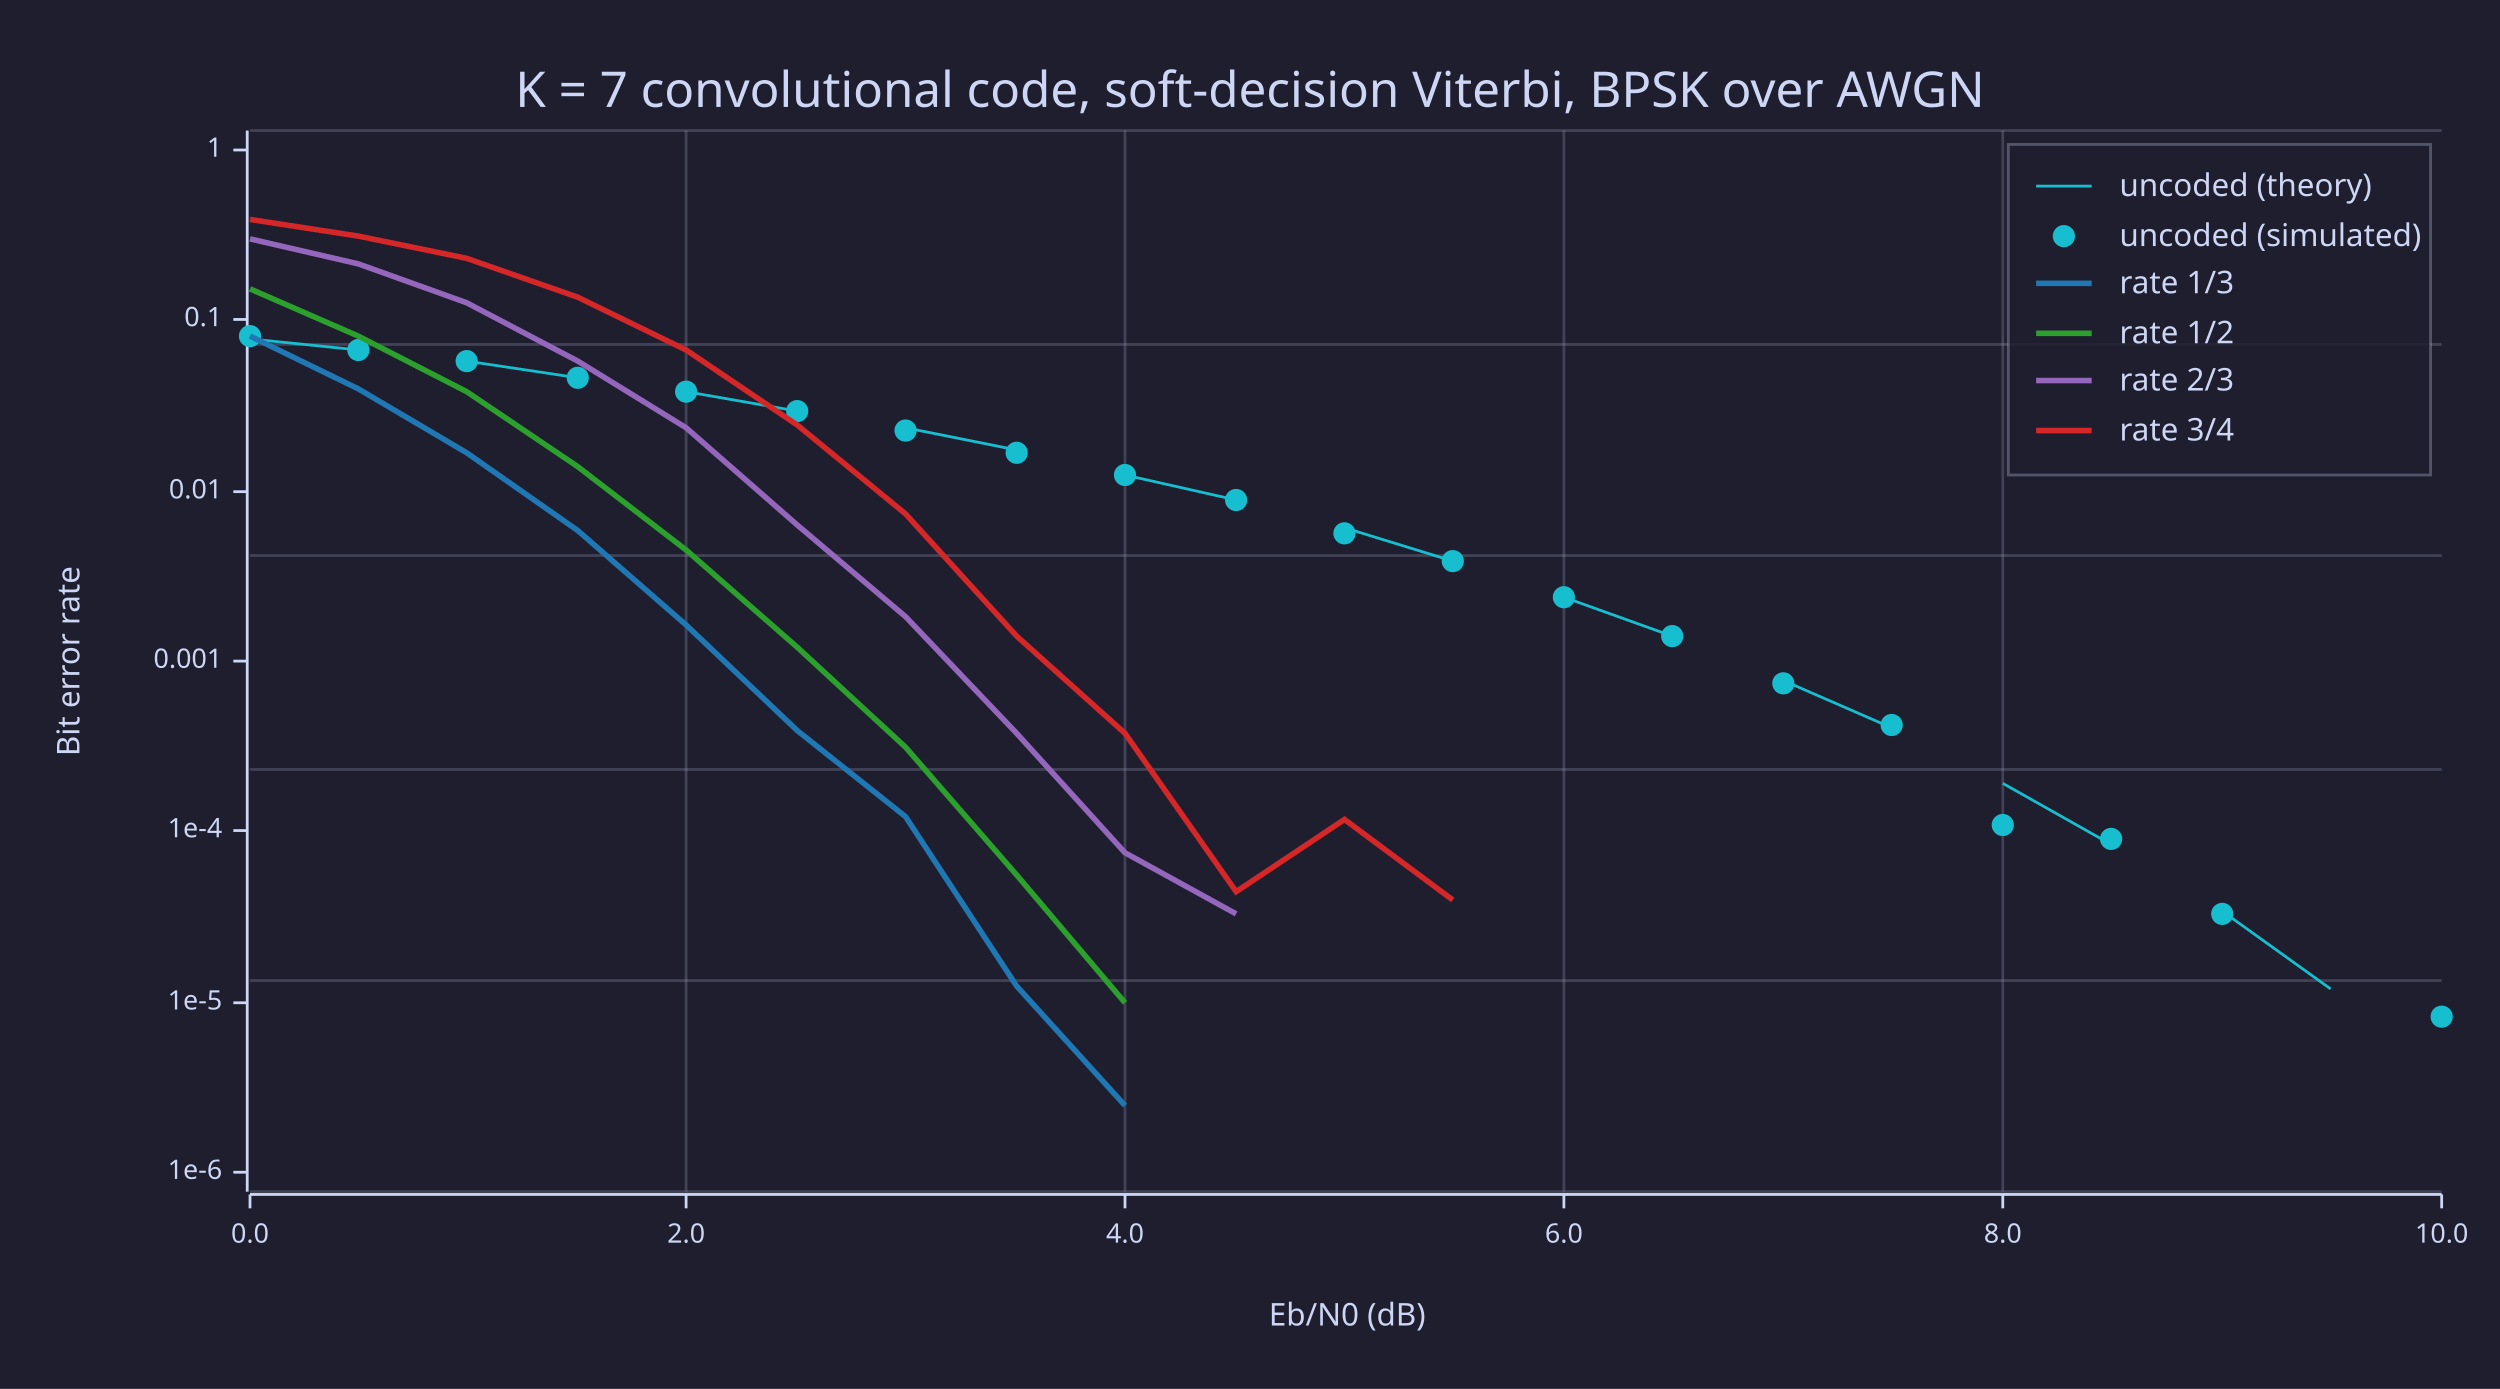
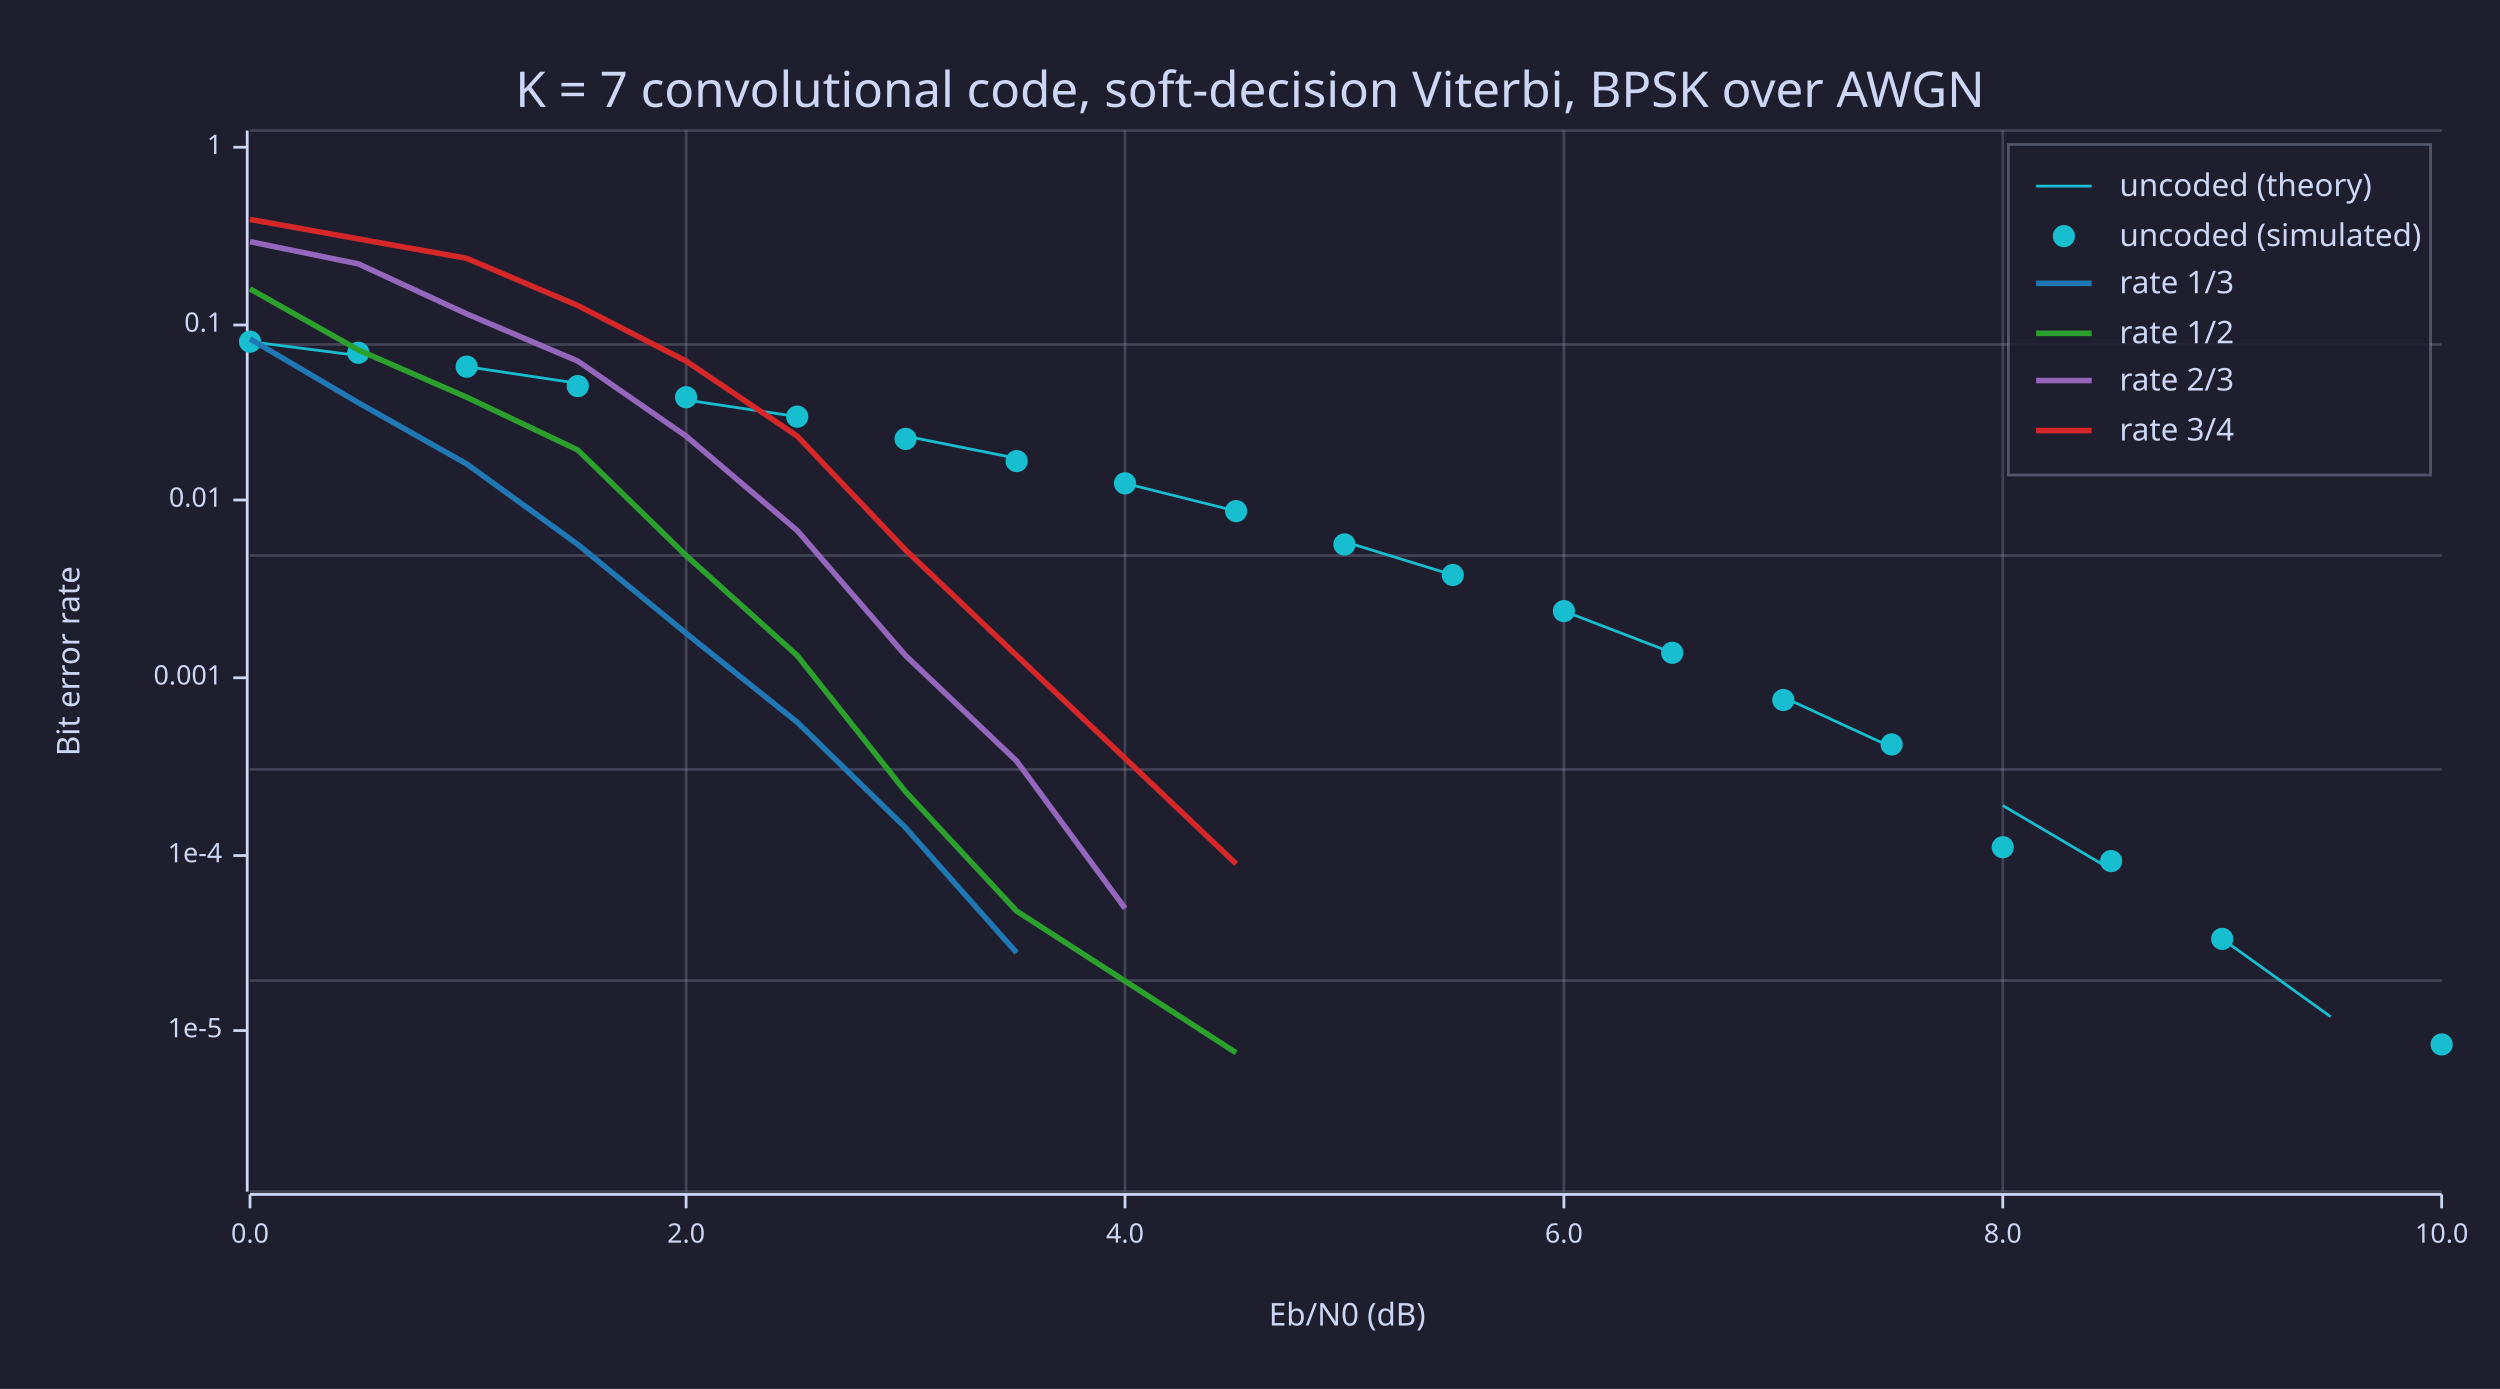
<svg xmlns="http://www.w3.org/2000/svg" width="900" height="500" viewBox="0 0 900 500">
  <rect x="0" y="0" width="900" height="500" opacity="1" fill="#1E1E2E" stroke="none" />
  <text x="450" y="25" dy="0.76em" text-anchor="middle" font-family="sans-serif" font-size="17.742" opacity="1" fill="#CDD6F4">
K = 7 convolutional code, soft-decision Viterbi, BPSK over AWGN
</text>
  <text x="20" y="238" dy="0.76em" text-anchor="middle" font-family="sans-serif" font-size="11.29" opacity="1" fill="#CDD6F4" transform="rotate(270, 20, 238)">
Bit error rate
</text>
  <text x="485" y="480" dy="-0.5ex" text-anchor="middle" font-family="sans-serif" font-size="11.29" opacity="1" fill="#CDD6F4">
Eb/N0 (dB)
</text>
  <polyline fill="none" opacity="1" stroke="#CDD6F4" stroke-width="1" points="89,47 89,429 " />
-   <text x="80" y="422" dy="0.5ex" text-anchor="end" font-family="sans-serif" font-size="9.677" opacity="1" fill="#CDD6F4">
- 1e-6
- </text>
-   <polyline fill="none" opacity="1" stroke="#CDD6F4" stroke-width="1" points="84,422 89,422 " />
-   <text x="80" y="361" dy="0.5ex" text-anchor="end" font-family="sans-serif" font-size="9.677" opacity="1" fill="#CDD6F4">
+   <text x="80" y="371" dy="0.5ex" text-anchor="end" font-family="sans-serif" font-size="9.677" opacity="1" fill="#CDD6F4">
1e-5
</text>
-   <polyline fill="none" opacity="1" stroke="#CDD6F4" stroke-width="1" points="84,361 89,361 " />
-   <text x="80" y="299" dy="0.5ex" text-anchor="end" font-family="sans-serif" font-size="9.677" opacity="1" fill="#CDD6F4">
+   <polyline fill="none" opacity="1" stroke="#CDD6F4" stroke-width="1" points="84,371 89,371 " />
+   <text x="80" y="308" dy="0.5ex" text-anchor="end" font-family="sans-serif" font-size="9.677" opacity="1" fill="#CDD6F4">
1e-4
</text>
-   <polyline fill="none" opacity="1" stroke="#CDD6F4" stroke-width="1" points="84,299 89,299 " />
-   <text x="80" y="238" dy="0.5ex" text-anchor="end" font-family="sans-serif" font-size="9.677" opacity="1" fill="#CDD6F4">
+   <polyline fill="none" opacity="1" stroke="#CDD6F4" stroke-width="1" points="84,308 89,308 " />
+   <text x="80" y="244" dy="0.5ex" text-anchor="end" font-family="sans-serif" font-size="9.677" opacity="1" fill="#CDD6F4">
0.001
</text>
-   <polyline fill="none" opacity="1" stroke="#CDD6F4" stroke-width="1" points="84,238 89,238 " />
-   <text x="80" y="177" dy="0.5ex" text-anchor="end" font-family="sans-serif" font-size="9.677" opacity="1" fill="#CDD6F4">
+   <polyline fill="none" opacity="1" stroke="#CDD6F4" stroke-width="1" points="84,244 89,244 " />
+   <text x="80" y="180" dy="0.5ex" text-anchor="end" font-family="sans-serif" font-size="9.677" opacity="1" fill="#CDD6F4">
0.01
</text>
-   <polyline fill="none" opacity="1" stroke="#CDD6F4" stroke-width="1" points="84,177 89,177 " />
-   <text x="80" y="115" dy="0.5ex" text-anchor="end" font-family="sans-serif" font-size="9.677" opacity="1" fill="#CDD6F4">
+   <polyline fill="none" opacity="1" stroke="#CDD6F4" stroke-width="1" points="84,180 89,180 " />
+   <text x="80" y="117" dy="0.5ex" text-anchor="end" font-family="sans-serif" font-size="9.677" opacity="1" fill="#CDD6F4">
0.1
</text>
-   <polyline fill="none" opacity="1" stroke="#CDD6F4" stroke-width="1" points="84,115 89,115 " />
-   <text x="80" y="54" dy="0.5ex" text-anchor="end" font-family="sans-serif" font-size="9.677" opacity="1" fill="#CDD6F4">
+   <polyline fill="none" opacity="1" stroke="#CDD6F4" stroke-width="1" points="84,117 89,117 " />
+   <text x="80" y="53" dy="0.5ex" text-anchor="end" font-family="sans-serif" font-size="9.677" opacity="1" fill="#CDD6F4">
1
</text>
-   <polyline fill="none" opacity="1" stroke="#CDD6F4" stroke-width="1" points="84,54 89,54 " />
+   <polyline fill="none" opacity="1" stroke="#CDD6F4" stroke-width="1" points="84,53 89,53 " />
  <polyline fill="none" opacity="1" stroke="#CDD6F4" stroke-width="1" points="90,430 879,430 " />
  <text x="90" y="440" dy="0.76em" text-anchor="middle" font-family="sans-serif" font-size="9.677" opacity="1" fill="#CDD6F4">
0.0
</text>
  <polyline fill="none" opacity="1" stroke="#CDD6F4" stroke-width="1" points="90,430 90,435 " />
  <text x="247" y="440" dy="0.76em" text-anchor="middle" font-family="sans-serif" font-size="9.677" opacity="1" fill="#CDD6F4">
2.0
</text>
  <polyline fill="none" opacity="1" stroke="#CDD6F4" stroke-width="1" points="247,430 247,435 " />
  <text x="405" y="440" dy="0.76em" text-anchor="middle" font-family="sans-serif" font-size="9.677" opacity="1" fill="#CDD6F4">
4.0
</text>
  <polyline fill="none" opacity="1" stroke="#CDD6F4" stroke-width="1" points="405,430 405,435 " />
  <text x="563" y="440" dy="0.76em" text-anchor="middle" font-family="sans-serif" font-size="9.677" opacity="1" fill="#CDD6F4">
6.0
</text>
  <polyline fill="none" opacity="1" stroke="#CDD6F4" stroke-width="1" points="563,430 563,435 " />
  <text x="721" y="440" dy="0.76em" text-anchor="middle" font-family="sans-serif" font-size="9.677" opacity="1" fill="#CDD6F4">
8.0
</text>
  <polyline fill="none" opacity="1" stroke="#CDD6F4" stroke-width="1" points="721,430 721,435 " />
  <text x="879" y="440" dy="0.76em" text-anchor="middle" font-family="sans-serif" font-size="9.677" opacity="1" fill="#CDD6F4">
10.0
</text>
  <polyline fill="none" opacity="1" stroke="#CDD6F4" stroke-width="1" points="879,430 879,435 " />
  <polyline fill="none" opacity="0.3" stroke="#9696B4" stroke-width="1" points="90,429 879,429 " />
  <polyline fill="none" opacity="0.3" stroke="#9696B4" stroke-width="1" points="90,353 879,353 " />
  <polyline fill="none" opacity="0.3" stroke="#9696B4" stroke-width="1" points="90,277 879,277 " />
  <polyline fill="none" opacity="0.3" stroke="#9696B4" stroke-width="1" points="90,200 879,200 " />
  <polyline fill="none" opacity="0.3" stroke="#9696B4" stroke-width="1" points="90,124 879,124 " />
  <polyline fill="none" opacity="0.3" stroke="#9696B4" stroke-width="1" points="90,47 879,47 " />
  <polyline fill="none" opacity="0.3" stroke="#9696B4" stroke-width="1" points="247,429 247,47 " />
  <polyline fill="none" opacity="0.3" stroke="#9696B4" stroke-width="1" points="405,429 405,47 " />
  <polyline fill="none" opacity="0.3" stroke="#9696B4" stroke-width="1" points="563,429 563,47 " />
  <polyline fill="none" opacity="0.3" stroke="#9696B4" stroke-width="1" points="721,429 721,47 " />
-   <polyline fill="none" opacity="1" stroke="#17BECF" stroke-width="1" points="90,122 129,126 " />
-   <polyline fill="none" opacity="1" stroke="#17BECF" stroke-width="1" points="168,130 208,136 " />
-   <polyline fill="none" opacity="1" stroke="#17BECF" stroke-width="1" points="247,141 287,148 " />
-   <polyline fill="none" opacity="1" stroke="#17BECF" stroke-width="1" points="326,154 366,162 " />
-   <polyline fill="none" opacity="1" stroke="#17BECF" stroke-width="1" points="405,171 445,180 " />
-   <polyline fill="none" opacity="1" stroke="#17BECF" stroke-width="1" points="484,190 523,202 " />
-   <polyline fill="none" opacity="1" stroke="#17BECF" stroke-width="1" points="563,215 602,229 " />
-   <polyline fill="none" opacity="1" stroke="#17BECF" stroke-width="1" points="642,245 681,262 " />
-   <polyline fill="none" opacity="1" stroke="#17BECF" stroke-width="1" points="721,282 760,304 " />
-   <polyline fill="none" opacity="1" stroke="#17BECF" stroke-width="1" points="800,328 839,356 " />
-   <circle cx="90" cy="121" r="4" opacity="1" fill="#17BECF" stroke="none" stroke-width="1" />
-   <circle cx="129" cy="126" r="4" opacity="1" fill="#17BECF" stroke="none" stroke-width="1" />
-   <circle cx="168" cy="130" r="4" opacity="1" fill="#17BECF" stroke="none" stroke-width="1" />
-   <circle cx="208" cy="136" r="4" opacity="1" fill="#17BECF" stroke="none" stroke-width="1" />
-   <circle cx="247" cy="141" r="4" opacity="1" fill="#17BECF" stroke="none" stroke-width="1" />
-   <circle cx="287" cy="148" r="4" opacity="1" fill="#17BECF" stroke="none" stroke-width="1" />
-   <circle cx="326" cy="155" r="4" opacity="1" fill="#17BECF" stroke="none" stroke-width="1" />
-   <circle cx="366" cy="163" r="4" opacity="1" fill="#17BECF" stroke="none" stroke-width="1" />
-   <circle cx="405" cy="171" r="4" opacity="1" fill="#17BECF" stroke="none" stroke-width="1" />
-   <circle cx="445" cy="180" r="4" opacity="1" fill="#17BECF" stroke="none" stroke-width="1" />
-   <circle cx="484" cy="192" r="4" opacity="1" fill="#17BECF" stroke="none" stroke-width="1" />
-   <circle cx="523" cy="202" r="4" opacity="1" fill="#17BECF" stroke="none" stroke-width="1" />
-   <circle cx="563" cy="215" r="4" opacity="1" fill="#17BECF" stroke="none" stroke-width="1" />
-   <circle cx="602" cy="229" r="4" opacity="1" fill="#17BECF" stroke="none" stroke-width="1" />
-   <circle cx="642" cy="246" r="4" opacity="1" fill="#17BECF" stroke="none" stroke-width="1" />
-   <circle cx="681" cy="261" r="4" opacity="1" fill="#17BECF" stroke="none" stroke-width="1" />
-   <circle cx="721" cy="297" r="4" opacity="1" fill="#17BECF" stroke="none" stroke-width="1" />
-   <circle cx="760" cy="302" r="4" opacity="1" fill="#17BECF" stroke="none" stroke-width="1" />
-   <circle cx="800" cy="329" r="4" opacity="1" fill="#17BECF" stroke="none" stroke-width="1" />
-   <circle cx="879" cy="366" r="4" opacity="1" fill="#17BECF" stroke="none" stroke-width="1" />
-   <polyline fill="none" opacity="1" stroke="#1F77B4" stroke-width="2" points="90,121 129,140 168,163 208,191 247,225 287,263 326,294 366,355 405,398 " />
-   <polyline fill="none" opacity="1" stroke="#2CA02C" stroke-width="2" points="90,104 129,121 168,141 208,168 247,198 287,233 326,269 366,315 405,361 " />
-   <polyline fill="none" opacity="1" stroke="#9467BD" stroke-width="2" points="90,86 129,95 168,109 208,130 247,154 287,189 326,222 366,264 405,307 445,329 " />
-   <polyline fill="none" opacity="1" stroke="#D62728" stroke-width="2" points="90,79 129,85 168,93 208,107 247,126 287,153 326,185 366,229 405,264 445,321 484,295 523,324 " />
+   <polyline fill="none" opacity="1" stroke="#17BECF" stroke-width="1" points="90,123 129,128 " />
+   <polyline fill="none" opacity="1" stroke="#17BECF" stroke-width="1" points="168,132 208,138 " />
+   <polyline fill="none" opacity="1" stroke="#17BECF" stroke-width="1" points="247,144 287,150 " />
+   <polyline fill="none" opacity="1" stroke="#17BECF" stroke-width="1" points="326,157 366,165 " />
+   <polyline fill="none" opacity="1" stroke="#17BECF" stroke-width="1" points="405,174 445,184 " />
+   <polyline fill="none" opacity="1" stroke="#17BECF" stroke-width="1" points="484,195 523,207 " />
+   <polyline fill="none" opacity="1" stroke="#17BECF" stroke-width="1" points="563,220 602,235 " />
+   <polyline fill="none" opacity="1" stroke="#17BECF" stroke-width="1" points="642,251 681,269 " />
+   <polyline fill="none" opacity="1" stroke="#17BECF" stroke-width="1" points="721,290 760,313 " />
+   <polyline fill="none" opacity="1" stroke="#17BECF" stroke-width="1" points="800,338 839,366 " />
+   <circle cx="90" cy="123" r="4" opacity="1" fill="#17BECF" stroke="none" stroke-width="1" />
+   <circle cx="129" cy="127" r="4" opacity="1" fill="#17BECF" stroke="none" stroke-width="1" />
+   <circle cx="168" cy="132" r="4" opacity="1" fill="#17BECF" stroke="none" stroke-width="1" />
+   <circle cx="208" cy="139" r="4" opacity="1" fill="#17BECF" stroke="none" stroke-width="1" />
+   <circle cx="247" cy="143" r="4" opacity="1" fill="#17BECF" stroke="none" stroke-width="1" />
+   <circle cx="287" cy="150" r="4" opacity="1" fill="#17BECF" stroke="none" stroke-width="1" />
+   <circle cx="326" cy="158" r="4" opacity="1" fill="#17BECF" stroke="none" stroke-width="1" />
+   <circle cx="366" cy="166" r="4" opacity="1" fill="#17BECF" stroke="none" stroke-width="1" />
+   <circle cx="405" cy="174" r="4" opacity="1" fill="#17BECF" stroke="none" stroke-width="1" />
+   <circle cx="445" cy="184" r="4" opacity="1" fill="#17BECF" stroke="none" stroke-width="1" />
+   <circle cx="484" cy="196" r="4" opacity="1" fill="#17BECF" stroke="none" stroke-width="1" />
+   <circle cx="523" cy="207" r="4" opacity="1" fill="#17BECF" stroke="none" stroke-width="1" />
+   <circle cx="563" cy="220" r="4" opacity="1" fill="#17BECF" stroke="none" stroke-width="1" />
+   <circle cx="602" cy="235" r="4" opacity="1" fill="#17BECF" stroke="none" stroke-width="1" />
+   <circle cx="642" cy="252" r="4" opacity="1" fill="#17BECF" stroke="none" stroke-width="1" />
+   <circle cx="681" cy="268" r="4" opacity="1" fill="#17BECF" stroke="none" stroke-width="1" />
+   <circle cx="721" cy="305" r="4" opacity="1" fill="#17BECF" stroke="none" stroke-width="1" />
+   <circle cx="760" cy="310" r="4" opacity="1" fill="#17BECF" stroke="none" stroke-width="1" />
+   <circle cx="800" cy="338" r="4" opacity="1" fill="#17BECF" stroke="none" stroke-width="1" />
+   <circle cx="879" cy="376" r="4" opacity="1" fill="#17BECF" stroke="none" stroke-width="1" />
+   <polyline fill="none" opacity="1" stroke="#1F77B4" stroke-width="2" points="90,122 129,145 168,167 208,196 247,228 287,260 326,298 366,343 " />
+   <polyline fill="none" opacity="1" stroke="#2CA02C" stroke-width="2" points="90,104 129,126 168,143 208,162 247,200 287,236 326,285 366,328 445,379 " />
+   <polyline fill="none" opacity="1" stroke="#9467BD" stroke-width="2" points="90,87 129,95 168,113 208,130 247,157 287,191 326,236 366,274 405,327 " />
+   <polyline fill="none" opacity="1" stroke="#D62728" stroke-width="2" points="90,79 129,86 168,93 208,110 247,130 287,157 326,198 366,236 405,273 445,311 " />
  <rect x="723" y="52" width="152" height="119" opacity="0.85" fill="#1E1E2E" stroke="none" />
  <rect x="723" y="52" width="152" height="119" opacity="0.3" fill="none" stroke="#CDD6F4" />
  <text x="763" y="62" dy="0.76em" text-anchor="start" font-family="sans-serif" font-size="11.29" opacity="1" fill="#CDD6F4">
uncoded (theory)
</text>
  <text x="763" y="80" dy="0.76em" text-anchor="start" font-family="sans-serif" font-size="11.29" opacity="1" fill="#CDD6F4">
uncoded (simulated)
</text>
  <text x="763" y="97" dy="0.76em" text-anchor="start" font-family="sans-serif" font-size="11.29" opacity="1" fill="#CDD6F4">
rate 1/3
</text>
  <text x="763" y="115" dy="0.76em" text-anchor="start" font-family="sans-serif" font-size="11.29" opacity="1" fill="#CDD6F4">
rate 1/2
</text>
  <text x="763" y="132" dy="0.76em" text-anchor="start" font-family="sans-serif" font-size="11.29" opacity="1" fill="#CDD6F4">
rate 2/3
</text>
  <text x="763" y="150" dy="0.76em" text-anchor="start" font-family="sans-serif" font-size="11.29" opacity="1" fill="#CDD6F4">
rate 3/4
</text>
  <polyline fill="none" opacity="1" stroke="#17BECF" stroke-width="1" points="733,67 753,67 " />
  <circle cx="743" cy="85" r="4" opacity="1" fill="#17BECF" stroke="none" stroke-width="1" />
  <polyline fill="none" opacity="1" stroke="#1F77B4" stroke-width="2" points="733,102 753,102 " />
  <polyline fill="none" opacity="1" stroke="#2CA02C" stroke-width="2" points="733,120 753,120 " />
  <polyline fill="none" opacity="1" stroke="#9467BD" stroke-width="2" points="733,137 753,137 " />
  <polyline fill="none" opacity="1" stroke="#D62728" stroke-width="2" points="733,155 753,155 " />
</svg>
